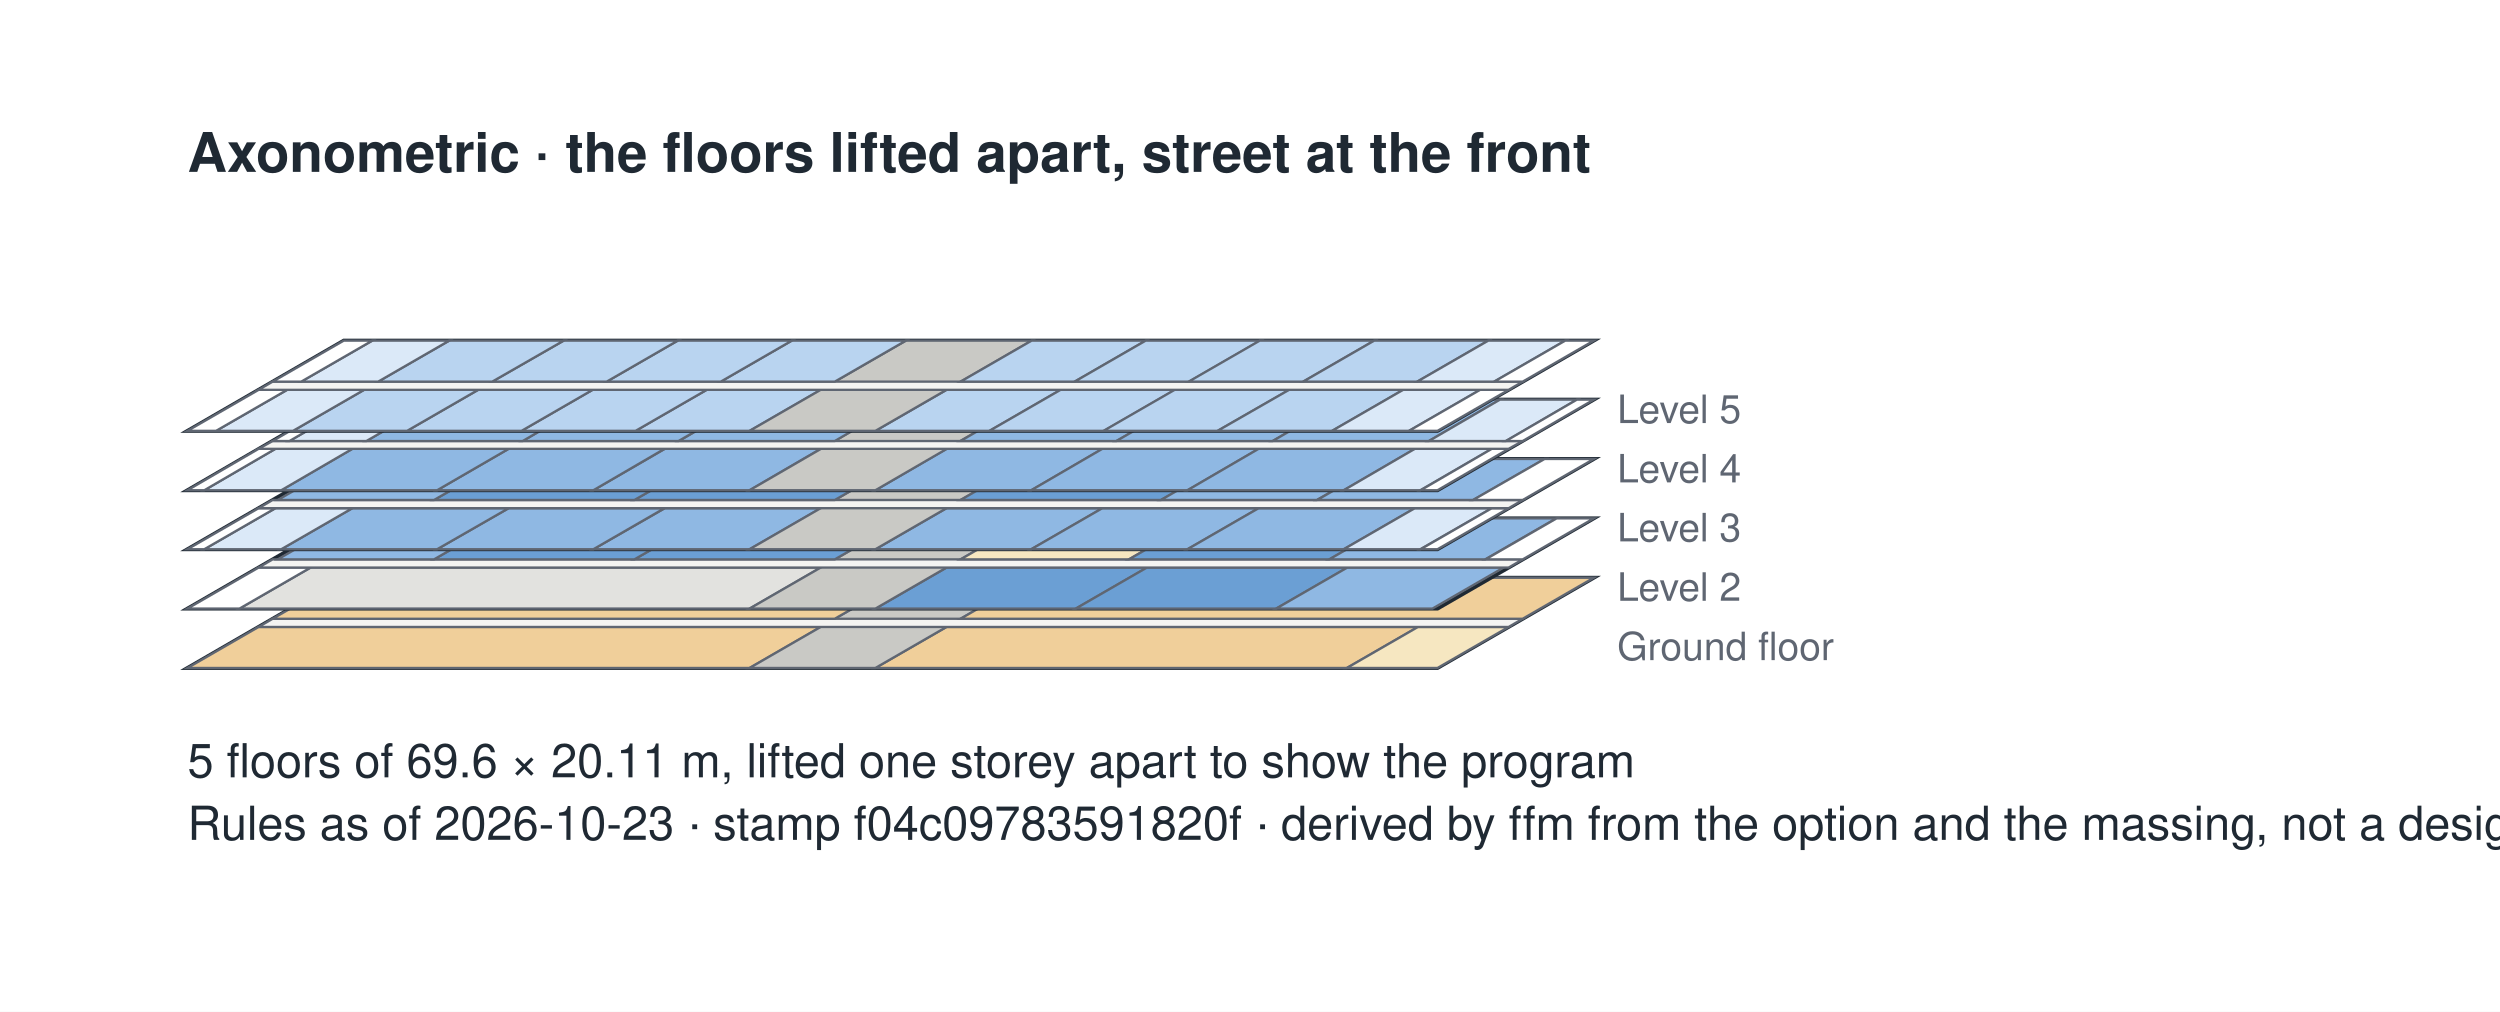
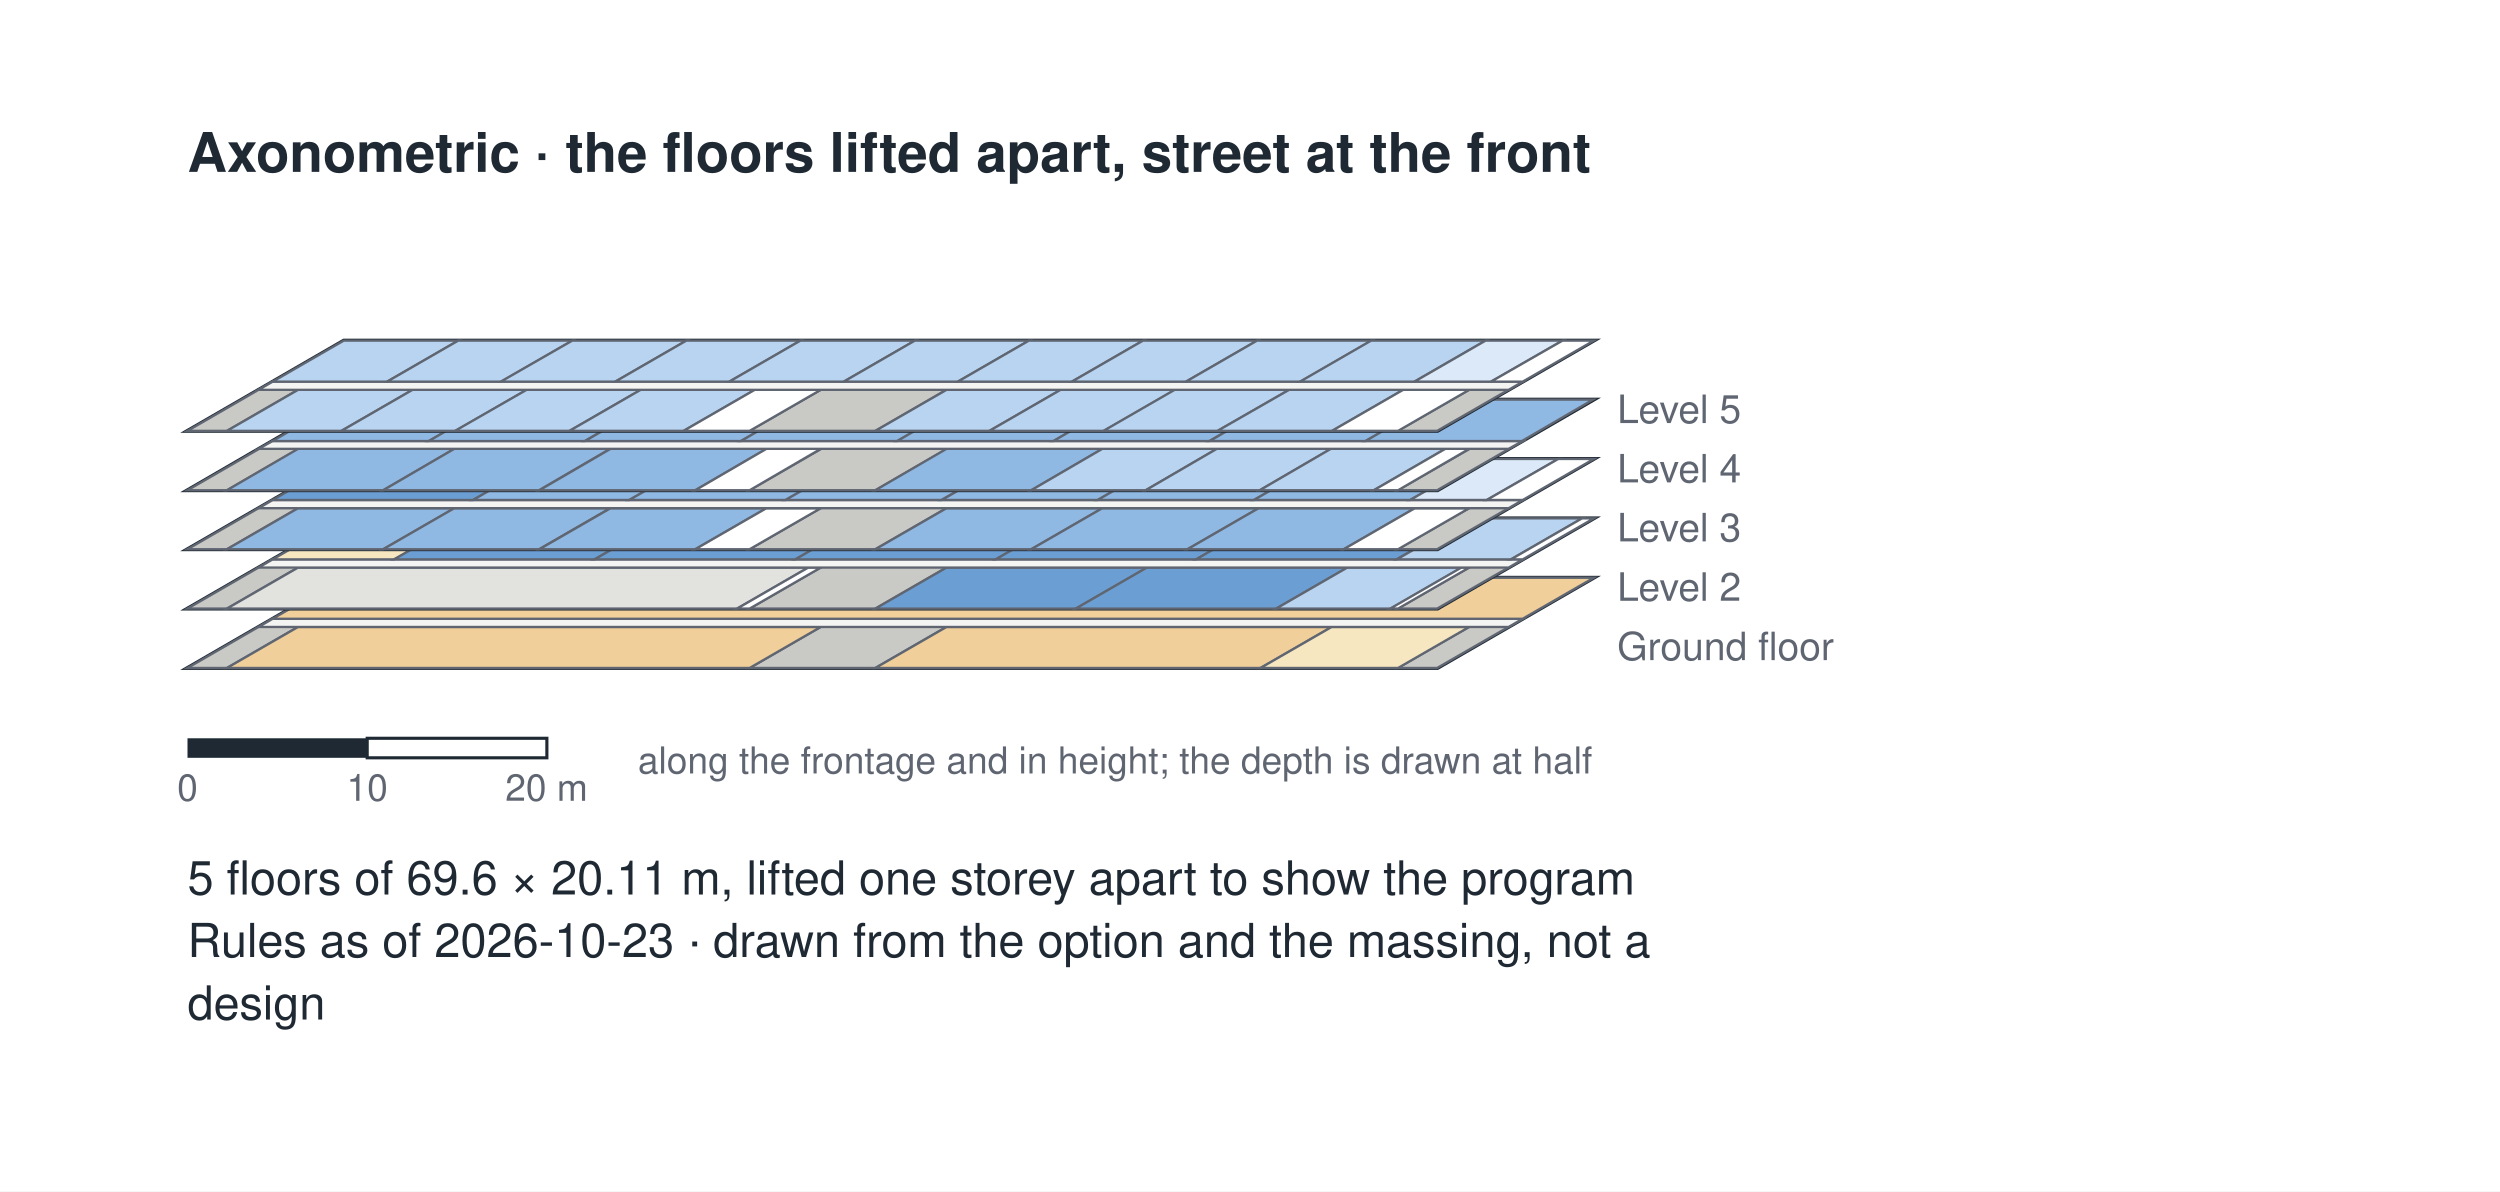
- <svg xmlns="http://www.w3.org/2000/svg" width="640" height="259" viewBox="0 0 640 259" font-family="IBM Plex Sans, Helvetica, Arial, sans-serif" font-size="12" fill="#1f2933" role="img" aria-label="Axonometric of the stacked floors">
+ <svg xmlns="http://www.w3.org/2000/svg" width="640" height="305" viewBox="0 0 640 305" font-family="IBM Plex Sans, Helvetica, Arial, sans-serif" font-size="12" fill="#1f2933" role="img" aria-label="Axonometric of the stacked floors">
  <rect width="100%" height="100%" fill="#ffffff" />
  <text x="48" y="44" font-size="14" font-weight="600">Axonometric · the floors lifted apart, street at the front</text>
  <polygon points="88.0,147.9 408.0,147.9 368.0,171.0 48.0,171.0" fill="#f4f4f2" stroke="#1f2933" stroke-width="1" />
-   <polygon points="66.2,160.5 210.1,160.5 191.9,171.0 48.0,171.0" fill="#f0cf9a" stroke="#5f6672" stroke-width="0.6" />
-   <polygon points="242.3,160.5 363.0,160.5 344.8,171.0 224.1,171.0" fill="#f0cf9a" stroke="#5f6672" stroke-width="0.6" />
-   <polygon points="363.0,160.5 386.2,160.5 368.0,171.0 344.8,171.0" fill="#f6e7c1" stroke="#5f6672" stroke-width="0.6" />
-   <polygon points="231.9,147.9 264.1,147.9 224.1,171.0 191.9,171.0" fill="#c9c9c5" stroke="#5f6672" stroke-width="0.6" />
+   <polygon points="69.8,158.4 79.9,158.4 58.1,171.0 48.0,171.0" fill="#c9c9c5" stroke="#5f6672" stroke-width="0.6" />
+   <polygon points="213.7,158.4 245.9,158.4 224.1,171.0 191.9,171.0" fill="#c9c9c5" stroke="#5f6672" stroke-width="0.6" />
+   <polygon points="379.7,158.4 389.8,158.4 367.9,171.0 357.8,171.0" fill="#c9c9c5" stroke="#5f6672" stroke-width="0.6" />
+   <polygon points="76.3,160.5 210.1,160.5 191.9,171.0 58.1,171.0" fill="#f0cf9a" stroke="#5f6672" stroke-width="0.6" />
+   <polygon points="242.3,160.5 340.9,160.5 322.7,171.0 224.1,171.0" fill="#f0cf9a" stroke="#5f6672" stroke-width="0.6" />
+   <polygon points="340.9,160.5 376.1,160.5 357.9,171.0 322.7,171.0" fill="#f6e7c1" stroke="#5f6672" stroke-width="0.6" />
  <polygon points="69.8,158.4 389.8,158.4 386.2,160.5 66.2,160.5" fill="#f4f4f2" stroke="#5f6672" stroke-width="0.6" />
-   <polygon points="88.0,147.9 231.9,147.9 213.7,158.4 69.8,158.4" fill="#f0cf9a" stroke="#5f6672" stroke-width="0.6" />
-   <polygon points="264.1,147.9 408.0,147.9 389.8,158.4 245.9,158.4" fill="#f0cf9a" stroke="#5f6672" stroke-width="0.6" />
+   <polygon points="88.0,147.9 408.0,147.9 389.8,158.4 69.8,158.4" fill="#f0cf9a" stroke="#5f6672" stroke-width="0.6" />
  <text x="414.0" y="169.0" font-size="10" fill="#5f6672">Ground floor</text>
  <polygon points="88.0,132.7 408.0,132.7 368.0,155.8 48.0,155.8" fill="#f4f4f2" stroke="#1f2933" stroke-width="1" />
-   <polygon points="79.5,145.3 210.1,145.3 191.9,155.8 61.3,155.8" fill="#e2e2df" stroke="#5f6672" stroke-width="0.6" />
+   <polygon points="69.8,143.2 79.9,143.2 58.1,155.8 48.0,155.8" fill="#c9c9c5" stroke="#5f6672" stroke-width="0.6" />
+   <polygon points="213.7,143.2 245.9,143.2 224.1,155.8 191.9,155.8" fill="#c9c9c5" stroke="#5f6672" stroke-width="0.6" />
+   <polygon points="379.7,143.2 389.8,143.2 367.9,155.8 357.8,155.8" fill="#c9c9c5" stroke="#5f6672" stroke-width="0.6" />
+   <polygon points="76.3,145.3 206.9,145.3 188.7,155.8 58.1,155.8" fill="#e2e2df" stroke="#5f6672" stroke-width="0.6" />
  <polygon points="242.3,145.3 293.6,145.3 275.4,155.8 224.1,155.8" fill="#6b9fd4" stroke="#5f6672" stroke-width="0.6" />
  <polygon points="293.6,145.3 344.9,145.3 326.7,155.8 275.4,155.8" fill="#6b9fd4" stroke="#5f6672" stroke-width="0.6" />
-   <polygon points="344.9,145.3 384.9,145.3 366.7,155.8 326.7,155.8" fill="#8fb8e3" stroke="#5f6672" stroke-width="0.6" />
-   <polygon points="66.2,145.3 79.5,145.3 61.3,155.8 48.0,155.8" fill="#ffffff" stroke="#5f6672" stroke-width="0.6" />
-   <polygon points="231.9,132.7 264.1,132.7 224.1,155.8 191.9,155.8" fill="#c9c9c5" stroke="#5f6672" stroke-width="0.6" />
+   <polygon points="344.9,145.3 374.2,145.3 356.0,155.8 326.7,155.8" fill="#b9d4f0" stroke="#5f6672" stroke-width="0.6" />
+   <polygon points="206.9,145.3 210.1,145.3 191.9,155.8 188.7,155.8" fill="#ffffff" stroke="#5f6672" stroke-width="0.6" />
+   <polygon points="374.1,145.3 376.1,145.3 357.9,155.8 355.9,155.8" fill="#ffffff" stroke="#5f6672" stroke-width="0.6" />
  <polygon points="69.8,143.2 389.8,143.2 386.2,145.3 66.2,145.3" fill="#f4f4f2" stroke="#5f6672" stroke-width="0.6" />
-   <polygon points="264.1,132.7 307.2,132.7 289.0,143.2 245.9,143.2" fill="#f6e7c1" stroke="#5f6672" stroke-width="0.6" />
-   <polygon points="180.6,132.7 231.9,132.7 213.7,143.2 162.4,143.2" fill="#6b9fd4" stroke="#5f6672" stroke-width="0.6" />
-   <polygon points="129.3,132.7 180.6,132.7 162.4,143.2 111.1,143.2" fill="#6b9fd4" stroke="#5f6672" stroke-width="0.6" />
-   <polygon points="307.2,132.7 358.5,132.7 340.3,143.2 289.0,143.2" fill="#6b9fd4" stroke="#5f6672" stroke-width="0.6" />
-   <polygon points="89.3,132.7 129.3,132.7 111.1,143.2 71.1,143.2" fill="#8fb8e3" stroke="#5f6672" stroke-width="0.6" />
-   <polygon points="358.5,132.7 398.4,132.7 380.2,143.2 340.3,143.2" fill="#8fb8e3" stroke="#5f6672" stroke-width="0.6" />
-   <polygon points="398.5,132.7 408.0,132.7 389.8,143.2 380.3,143.2" fill="#ffffff" stroke="#5f6672" stroke-width="0.6" />
+   <polygon points="88.0,132.7 119.2,132.7 100.9,143.2 69.8,143.2" fill="#f6e7c1" stroke="#5f6672" stroke-width="0.6" />
+   <polygon points="119.2,132.7 170.5,132.7 152.2,143.2 100.9,143.2" fill="#6b9fd4" stroke="#5f6672" stroke-width="0.6" />
+   <polygon points="170.5,132.7 221.8,132.7 203.6,143.2 152.2,143.2" fill="#6b9fd4" stroke="#5f6672" stroke-width="0.6" />
+   <polygon points="221.8,132.7 273.1,132.7 254.9,143.2 203.6,143.2" fill="#6b9fd4" stroke="#5f6672" stroke-width="0.6" />
+   <polygon points="273.1,132.7 324.4,132.7 306.2,143.2 254.9,143.2" fill="#6b9fd4" stroke="#5f6672" stroke-width="0.6" />
+   <polygon points="324.4,132.7 375.7,132.7 357.5,143.2 306.2,143.2" fill="#6b9fd4" stroke="#5f6672" stroke-width="0.6" />
+   <polygon points="375.8,132.7 405.0,132.7 386.8,143.2 357.6,143.2" fill="#b9d4f0" stroke="#5f6672" stroke-width="0.6" />
+   <polygon points="405.0,132.7 408.0,132.7 389.8,143.2 386.8,143.2" fill="#ffffff" stroke="#5f6672" stroke-width="0.6" />
  <text x="414.0" y="153.8" font-size="10" fill="#5f6672">Level 2</text>
  <polygon points="88.0,117.5 408.0,117.5 368.0,140.6 48.0,140.6" fill="#f4f4f2" stroke="#1f2933" stroke-width="1" />
-   <polygon points="170.2,130.1 210.1,130.1 191.9,140.6 151.9,140.6" fill="#8fb8e3" stroke="#5f6672" stroke-width="0.6" />
-   <polygon points="130.2,130.1 170.1,130.1 151.9,140.6 111.9,140.6" fill="#8fb8e3" stroke="#5f6672" stroke-width="0.6" />
-   <polygon points="90.2,130.1 130.2,130.1 111.9,140.6 72.0,140.6" fill="#8fb8e3" stroke="#5f6672" stroke-width="0.6" />
+   <polygon points="69.8,128.0 79.9,128.0 58.1,140.6 48.0,140.6" fill="#c9c9c5" stroke="#5f6672" stroke-width="0.6" />
+   <polygon points="213.7,128.0 245.9,128.0 224.1,140.6 191.9,140.6" fill="#c9c9c5" stroke="#5f6672" stroke-width="0.6" />
+   <polygon points="379.7,128.0 389.8,128.0 367.9,140.6 357.8,140.6" fill="#c9c9c5" stroke="#5f6672" stroke-width="0.6" />
+   <polygon points="76.3,130.1 116.3,130.1 98.1,140.6 58.1,140.6" fill="#8fb8e3" stroke="#5f6672" stroke-width="0.6" />
+   <polygon points="116.3,130.1 156.2,130.1 138.0,140.6 98.1,140.6" fill="#8fb8e3" stroke="#5f6672" stroke-width="0.6" />
+   <polygon points="156.3,130.1 196.2,130.1 178.0,140.6 138.1,140.6" fill="#8fb8e3" stroke="#5f6672" stroke-width="0.6" />
  <polygon points="242.3,130.1 282.2,130.1 264.0,140.6 224.1,140.6" fill="#8fb8e3" stroke="#5f6672" stroke-width="0.6" />
  <polygon points="282.2,130.1 322.2,130.1 304.0,140.6 264.0,140.6" fill="#8fb8e3" stroke="#5f6672" stroke-width="0.6" />
  <polygon points="322.2,130.1 362.2,130.1 344.0,140.6 304.0,140.6" fill="#8fb8e3" stroke="#5f6672" stroke-width="0.6" />
-   <polygon points="70.5,130.1 90.2,130.1 72.0,140.6 52.3,140.6" fill="#dbe9f8" stroke="#5f6672" stroke-width="0.6" />
-   <polygon points="362.2,130.1 381.9,130.1 363.6,140.6 344.0,140.6" fill="#dbe9f8" stroke="#5f6672" stroke-width="0.6" />
-   <polygon points="66.2,130.1 70.5,130.1 52.3,140.6 48.0,140.6" fill="#ffffff" stroke="#5f6672" stroke-width="0.6" />
-   <polygon points="381.9,130.1 386.2,130.1 368.0,140.6 363.7,140.6" fill="#ffffff" stroke="#5f6672" stroke-width="0.6" />
-   <polygon points="231.9,117.5 264.1,117.5 224.1,140.6 191.9,140.6" fill="#c9c9c5" stroke="#5f6672" stroke-width="0.6" />
+   <polygon points="196.2,130.1 210.1,130.1 191.9,140.6 178.0,140.6" fill="#ffffff" stroke="#5f6672" stroke-width="0.6" />
+   <polygon points="362.2,130.1 376.1,130.1 357.9,140.6 344.0,140.6" fill="#ffffff" stroke="#5f6672" stroke-width="0.6" />
  <polygon points="69.8,128.0 389.8,128.0 386.2,130.1 66.2,130.1" fill="#f4f4f2" stroke="#5f6672" stroke-width="0.6" />
-   <polygon points="180.6,117.5 231.9,117.5 213.7,128.0 162.4,128.0" fill="#6b9fd4" stroke="#5f6672" stroke-width="0.6" />
-   <polygon points="129.3,117.5 180.6,117.5 162.4,128.0 111.1,128.0" fill="#6b9fd4" stroke="#5f6672" stroke-width="0.6" />
-   <polygon points="264.1,117.5 315.4,117.5 297.2,128.0 245.9,128.0" fill="#6b9fd4" stroke="#5f6672" stroke-width="0.6" />
-   <polygon points="89.3,117.5 129.3,117.5 111.1,128.0 71.1,128.0" fill="#8fb8e3" stroke="#5f6672" stroke-width="0.6" />
-   <polygon points="315.4,117.5 355.4,117.5 337.1,128.0 297.2,128.0" fill="#8fb8e3" stroke="#5f6672" stroke-width="0.6" />
-   <polygon points="355.4,117.5 395.4,117.5 377.1,128.0 337.2,128.0" fill="#8fb8e3" stroke="#5f6672" stroke-width="0.6" />
-   <polygon points="395.4,117.5 408.0,117.5 389.8,128.0 377.1,128.0" fill="#ffffff" stroke="#5f6672" stroke-width="0.6" />
+   <polygon points="88.0,117.5 139.3,117.5 121.1,128.0 69.8,128.0" fill="#6b9fd4" stroke="#5f6672" stroke-width="0.6" />
+   <polygon points="139.3,117.5 179.3,117.5 161.1,128.0 121.1,128.0" fill="#8fb8e3" stroke="#5f6672" stroke-width="0.6" />
+   <polygon points="179.3,117.5 219.3,117.5 201.1,128.0 161.1,128.0" fill="#8fb8e3" stroke="#5f6672" stroke-width="0.6" />
+   <polygon points="219.3,117.5 259.2,117.5 241.0,128.0 201.1,128.0" fill="#8fb8e3" stroke="#5f6672" stroke-width="0.6" />
+   <polygon points="259.3,117.5 299.2,117.5 281.0,128.0 241.1,128.0" fill="#8fb8e3" stroke="#5f6672" stroke-width="0.6" />
+   <polygon points="299.2,117.5 339.2,117.5 321.0,128.0 281.0,128.0" fill="#8fb8e3" stroke="#5f6672" stroke-width="0.6" />
+   <polygon points="339.2,117.5 379.2,117.5 361.0,128.0 321.0,128.0" fill="#8fb8e3" stroke="#5f6672" stroke-width="0.6" />
+   <polygon points="379.2,117.5 398.9,117.5 380.6,128.0 361.0,128.0" fill="#dbe9f8" stroke="#5f6672" stroke-width="0.6" />
+   <polygon points="398.9,117.5 408.0,117.5 389.8,128.0 380.6,128.0" fill="#ffffff" stroke="#5f6672" stroke-width="0.6" />
  <text x="414.0" y="138.6" font-size="10" fill="#5f6672">Level 3</text>
  <polygon points="88.0,102.3 408.0,102.3 368.0,125.5 48.0,125.5" fill="#f4f4f2" stroke="#1f2933" stroke-width="1" />
-   <polygon points="170.2,114.9 210.1,114.9 191.9,125.5 151.9,125.5" fill="#8fb8e3" stroke="#5f6672" stroke-width="0.6" />
-   <polygon points="130.2,114.9 170.1,114.9 151.9,125.5 111.9,125.5" fill="#8fb8e3" stroke="#5f6672" stroke-width="0.6" />
-   <polygon points="90.2,114.9 130.2,114.9 111.9,125.5 72.0,125.5" fill="#8fb8e3" stroke="#5f6672" stroke-width="0.6" />
+   <polygon points="69.8,112.9 79.9,112.9 58.1,125.5 48.0,125.5" fill="#c9c9c5" stroke="#5f6672" stroke-width="0.6" />
+   <polygon points="213.7,112.9 245.9,112.9 224.1,125.5 191.9,125.5" fill="#c9c9c5" stroke="#5f6672" stroke-width="0.6" />
+   <polygon points="379.7,112.9 389.8,112.9 367.9,125.5 357.8,125.5" fill="#c9c9c5" stroke="#5f6672" stroke-width="0.6" />
+   <polygon points="76.3,114.9 116.3,114.9 98.1,125.5 58.1,125.5" fill="#8fb8e3" stroke="#5f6672" stroke-width="0.6" />
+   <polygon points="116.3,114.9 156.2,114.9 138.0,125.5 98.1,125.5" fill="#8fb8e3" stroke="#5f6672" stroke-width="0.6" />
+   <polygon points="156.3,114.9 196.2,114.9 178.0,125.5 138.1,125.5" fill="#8fb8e3" stroke="#5f6672" stroke-width="0.6" />
  <polygon points="242.3,114.9 282.2,114.9 264.0,125.5 224.1,125.5" fill="#8fb8e3" stroke="#5f6672" stroke-width="0.6" />
-   <polygon points="282.2,114.9 322.2,114.9 304.0,125.5 264.0,125.5" fill="#8fb8e3" stroke="#5f6672" stroke-width="0.6" />
-   <polygon points="322.2,114.9 362.2,114.9 344.0,125.5 304.0,125.5" fill="#8fb8e3" stroke="#5f6672" stroke-width="0.6" />
-   <polygon points="70.5,114.9 90.2,114.9 72.0,125.5 52.3,125.5" fill="#dbe9f8" stroke="#5f6672" stroke-width="0.6" />
-   <polygon points="362.2,114.9 381.9,114.9 363.6,125.5 344.0,125.5" fill="#dbe9f8" stroke="#5f6672" stroke-width="0.6" />
-   <polygon points="66.2,114.9 70.5,114.9 52.3,125.5 48.0,125.5" fill="#ffffff" stroke="#5f6672" stroke-width="0.6" />
-   <polygon points="381.9,114.9 386.2,114.9 368.0,125.5 363.7,125.5" fill="#ffffff" stroke="#5f6672" stroke-width="0.6" />
-   <polygon points="231.9,102.3 264.1,102.3 224.1,125.5 191.9,125.5" fill="#c9c9c5" stroke="#5f6672" stroke-width="0.6" />
+   <polygon points="282.2,114.9 311.5,114.9 293.3,125.5 264.0,125.5" fill="#b9d4f0" stroke="#5f6672" stroke-width="0.6" />
+   <polygon points="311.5,114.9 340.7,114.9 322.5,125.5 293.3,125.5" fill="#b9d4f0" stroke="#5f6672" stroke-width="0.6" />
+   <polygon points="340.7,114.9 370.0,114.9 351.7,125.5 322.5,125.5" fill="#b9d4f0" stroke="#5f6672" stroke-width="0.6" />
+   <polygon points="196.2,114.9 210.1,114.9 191.9,125.5 178.0,125.5" fill="#ffffff" stroke="#5f6672" stroke-width="0.6" />
+   <polygon points="370.0,114.9 376.1,114.9 357.9,125.5 351.7,125.5" fill="#ffffff" stroke="#5f6672" stroke-width="0.6" />
  <polygon points="69.8,112.9 389.8,112.9 386.2,114.9 66.2,114.9" fill="#f4f4f2" stroke="#5f6672" stroke-width="0.6" />
-   <polygon points="192.0,102.3 231.9,102.3 213.7,112.9 173.8,112.9" fill="#8fb8e3" stroke="#5f6672" stroke-width="0.6" />
-   <polygon points="152.0,102.3 191.9,102.3 173.7,112.9 133.8,112.9" fill="#8fb8e3" stroke="#5f6672" stroke-width="0.6" />
-   <polygon points="112.0,102.3 152.0,102.3 133.8,112.9 93.8,112.9" fill="#8fb8e3" stroke="#5f6672" stroke-width="0.6" />
-   <polygon points="264.1,102.3 304.1,102.3 285.8,112.9 245.9,112.9" fill="#8fb8e3" stroke="#5f6672" stroke-width="0.6" />
-   <polygon points="304.1,102.3 344.0,102.3 325.8,112.9 285.8,112.9" fill="#8fb8e3" stroke="#5f6672" stroke-width="0.6" />
-   <polygon points="344.1,102.3 384.0,102.3 365.8,112.9 325.8,112.9" fill="#8fb8e3" stroke="#5f6672" stroke-width="0.6" />
-   <polygon points="92.3,102.3 112.0,102.3 93.8,112.9 74.1,112.9" fill="#dbe9f8" stroke="#5f6672" stroke-width="0.6" />
-   <polygon points="384.0,102.3 403.7,102.3 385.5,112.9 365.8,112.9" fill="#dbe9f8" stroke="#5f6672" stroke-width="0.6" />
-   <polygon points="88.0,102.3 92.3,102.3 74.1,112.9 69.8,112.9" fill="#ffffff" stroke="#5f6672" stroke-width="0.6" />
-   <polygon points="403.7,102.3 408.0,102.3 389.8,112.9 385.5,112.9" fill="#ffffff" stroke="#5f6672" stroke-width="0.6" />
+   <polygon points="88.0,102.3 128.0,102.3 109.8,112.9 69.8,112.9" fill="#8fb8e3" stroke="#5f6672" stroke-width="0.6" />
+   <polygon points="128.0,102.3 167.9,102.3 149.7,112.9 109.8,112.9" fill="#8fb8e3" stroke="#5f6672" stroke-width="0.6" />
+   <polygon points="168.0,102.3 207.9,102.3 189.7,112.9 149.8,112.9" fill="#8fb8e3" stroke="#5f6672" stroke-width="0.6" />
+   <polygon points="207.9,102.3 247.9,102.3 229.7,112.9 189.7,112.9" fill="#8fb8e3" stroke="#5f6672" stroke-width="0.6" />
+   <polygon points="247.9,102.3 287.9,102.3 269.7,112.9 229.7,112.9" fill="#8fb8e3" stroke="#5f6672" stroke-width="0.6" />
+   <polygon points="287.9,102.3 327.8,102.3 309.6,112.9 269.7,112.9" fill="#8fb8e3" stroke="#5f6672" stroke-width="0.6" />
+   <polygon points="327.9,102.3 367.8,102.3 349.6,112.9 309.7,112.9" fill="#8fb8e3" stroke="#5f6672" stroke-width="0.6" />
+   <polygon points="367.8,102.3 407.8,102.3 389.6,112.9 349.6,112.9" fill="#8fb8e3" stroke="#5f6672" stroke-width="0.6" />
  <text x="414.0" y="123.5" font-size="10" fill="#5f6672">Level 4</text>
  <polygon points="88.0,87.2 408.0,87.2 368.0,110.3 48.0,110.3" fill="#f4f4f2" stroke="#1f2933" stroke-width="1" />
-   <polygon points="180.9,99.8 210.1,99.8 191.9,110.3 162.7,110.3" fill="#b9d4f0" stroke="#5f6672" stroke-width="0.6" />
-   <polygon points="151.7,99.8 180.9,99.8 162.7,110.3 133.5,110.3" fill="#b9d4f0" stroke="#5f6672" stroke-width="0.6" />
-   <polygon points="122.4,99.8 151.7,99.8 133.5,110.3 104.2,110.3" fill="#b9d4f0" stroke="#5f6672" stroke-width="0.6" />
-   <polygon points="93.2,99.8 122.4,99.8 104.2,110.3 75.0,110.3" fill="#b9d4f0" stroke="#5f6672" stroke-width="0.6" />
+   <polygon points="69.8,97.7 79.9,97.7 58.1,110.3 48.0,110.3" fill="#c9c9c5" stroke="#5f6672" stroke-width="0.6" />
+   <polygon points="213.7,97.7 245.9,97.7 224.1,110.3 191.9,110.3" fill="#c9c9c5" stroke="#5f6672" stroke-width="0.6" />
+   <polygon points="379.7,97.7 389.8,97.7 367.9,110.3 357.8,110.3" fill="#c9c9c5" stroke="#5f6672" stroke-width="0.6" />
+   <polygon points="76.3,99.8 105.6,99.8 87.4,110.3 58.1,110.3" fill="#b9d4f0" stroke="#5f6672" stroke-width="0.6" />
+   <polygon points="105.6,99.8 134.8,99.8 116.6,110.3 87.4,110.3" fill="#b9d4f0" stroke="#5f6672" stroke-width="0.6" />
+   <polygon points="134.8,99.8 164.0,99.8 145.8,110.3 116.5,110.3" fill="#b9d4f0" stroke="#5f6672" stroke-width="0.6" />
+   <polygon points="164.0,99.8 193.2,99.8 175.0,110.3 145.8,110.3" fill="#b9d4f0" stroke="#5f6672" stroke-width="0.6" />
  <polygon points="242.3,99.8 271.5,99.8 253.3,110.3 224.1,110.3" fill="#b9d4f0" stroke="#5f6672" stroke-width="0.6" />
  <polygon points="271.5,99.8 300.8,99.8 282.6,110.3 253.3,110.3" fill="#b9d4f0" stroke="#5f6672" stroke-width="0.6" />
  <polygon points="300.7,99.8 330.0,99.8 311.7,110.3 282.5,110.3" fill="#b9d4f0" stroke="#5f6672" stroke-width="0.6" />
  <polygon points="330.0,99.8 359.2,99.8 341.0,110.3 311.7,110.3" fill="#b9d4f0" stroke="#5f6672" stroke-width="0.6" />
-   <polygon points="73.5,99.8 93.2,99.8 75.0,110.3 55.3,110.3" fill="#dbe9f8" stroke="#5f6672" stroke-width="0.6" />
-   <polygon points="359.2,99.8 378.9,99.8 360.7,110.3 341.0,110.3" fill="#dbe9f8" stroke="#5f6672" stroke-width="0.6" />
-   <polygon points="66.2,99.8 73.5,99.8 55.3,110.3 48.0,110.3" fill="#ffffff" stroke="#5f6672" stroke-width="0.6" />
-   <polygon points="378.9,99.8 386.2,99.8 368.0,110.3 360.7,110.3" fill="#ffffff" stroke="#5f6672" stroke-width="0.6" />
-   <polygon points="231.9,87.2 264.1,87.2 224.1,110.3 191.9,110.3" fill="#c9c9c5" stroke="#5f6672" stroke-width="0.6" />
+   <polygon points="193.2,99.8 210.1,99.8 191.9,110.3 175.0,110.3" fill="#ffffff" stroke="#5f6672" stroke-width="0.6" />
+   <polygon points="359.2,99.8 376.1,99.8 357.9,110.3 341.0,110.3" fill="#ffffff" stroke="#5f6672" stroke-width="0.6" />
  <polygon points="69.8,97.7 389.8,97.7 386.2,99.8 66.2,99.8" fill="#f4f4f2" stroke="#5f6672" stroke-width="0.6" />
-   <polygon points="202.7,87.2 231.9,87.2 213.7,97.7 184.5,97.7" fill="#b9d4f0" stroke="#5f6672" stroke-width="0.6" />
-   <polygon points="173.5,87.2 202.7,87.2 184.5,97.7 155.3,97.7" fill="#b9d4f0" stroke="#5f6672" stroke-width="0.6" />
-   <polygon points="144.3,87.2 173.5,87.2 155.3,97.7 126.0,97.7" fill="#b9d4f0" stroke="#5f6672" stroke-width="0.6" />
-   <polygon points="115.0,87.2 144.3,87.2 126.0,97.7 96.8,97.7" fill="#b9d4f0" stroke="#5f6672" stroke-width="0.6" />
-   <polygon points="264.1,87.2 293.3,87.2 275.1,97.7 245.9,97.7" fill="#b9d4f0" stroke="#5f6672" stroke-width="0.6" />
-   <polygon points="293.3,87.2 322.6,87.2 304.4,97.7 275.1,97.7" fill="#b9d4f0" stroke="#5f6672" stroke-width="0.6" />
-   <polygon points="322.5,87.2 351.8,87.2 333.6,97.7 304.3,97.7" fill="#b9d4f0" stroke="#5f6672" stroke-width="0.6" />
-   <polygon points="351.8,87.2 381.0,87.2 362.8,97.7 333.6,97.7" fill="#b9d4f0" stroke="#5f6672" stroke-width="0.6" />
-   <polygon points="95.3,87.2 115.0,87.2 96.8,97.7 77.1,97.7" fill="#dbe9f8" stroke="#5f6672" stroke-width="0.6" />
-   <polygon points="381.0,87.2 400.7,87.2 382.5,97.7 362.8,97.7" fill="#dbe9f8" stroke="#5f6672" stroke-width="0.6" />
-   <polygon points="88.0,87.2 95.3,87.2 77.1,97.7 69.8,97.7" fill="#ffffff" stroke="#5f6672" stroke-width="0.6" />
-   <polygon points="400.7,87.2 408.0,87.2 389.8,97.7 382.5,97.7" fill="#ffffff" stroke="#5f6672" stroke-width="0.6" />
+   <polygon points="88.0,87.2 117.3,87.2 99.1,97.7 69.8,97.7" fill="#b9d4f0" stroke="#5f6672" stroke-width="0.6" />
+   <polygon points="117.3,87.2 146.5,87.2 128.3,97.7 99.1,97.7" fill="#b9d4f0" stroke="#5f6672" stroke-width="0.6" />
+   <polygon points="146.5,87.2 175.7,87.2 157.5,97.7 128.2,97.7" fill="#b9d4f0" stroke="#5f6672" stroke-width="0.6" />
+   <polygon points="175.7,87.2 204.9,87.2 186.7,97.7 157.5,97.7" fill="#b9d4f0" stroke="#5f6672" stroke-width="0.6" />
+   <polygon points="204.9,87.2 234.2,87.2 216.0,97.7 186.7,97.7" fill="#b9d4f0" stroke="#5f6672" stroke-width="0.6" />
+   <polygon points="234.2,87.2 263.4,87.2 245.2,97.7 216.0,97.7" fill="#b9d4f0" stroke="#5f6672" stroke-width="0.6" />
+   <polygon points="263.4,87.2 292.6,87.2 274.4,97.7 245.2,97.7" fill="#b9d4f0" stroke="#5f6672" stroke-width="0.6" />
+   <polygon points="292.6,87.2 321.8,87.2 303.6,97.7 274.4,97.7" fill="#b9d4f0" stroke="#5f6672" stroke-width="0.6" />
+   <polygon points="321.8,87.2 351.1,87.2 332.9,97.7 303.6,97.7" fill="#b9d4f0" stroke="#5f6672" stroke-width="0.6" />
+   <polygon points="351.0,87.2 380.3,87.2 362.1,97.7 332.8,97.7" fill="#b9d4f0" stroke="#5f6672" stroke-width="0.6" />
+   <polygon points="380.3,87.2 400.0,87.2 381.7,97.7 362.1,97.7" fill="#dbe9f8" stroke="#5f6672" stroke-width="0.6" />
+   <polygon points="400.0,87.2 408.0,87.2 389.8,97.7 381.7,97.7" fill="#ffffff" stroke="#5f6672" stroke-width="0.6" />
  <text x="414.0" y="108.3" font-size="10" fill="#5f6672">Level 5</text>
-   <text x="48.0" y="199.0" fill="#1f2933">5 floors of 69.6 × 20.11 m, lifted one storey apart to show the program</text>
-   <text x="48.0" y="215.0" fill="#1f2933">Rules as of 2026-10-23 · stamp f04c09783591820f · derived by ffm from the option and the massing, not a design</text>
+   <rect x="48.0" y="189.0" width="46.0" height="5" fill="#1f2933" />
+   <rect x="94.0" y="189.0" width="46.0" height="5" fill="#ffffff" stroke="#1f2933" stroke-width="0.8" />
+   <text x="48.0" y="205.0" font-size="9.5" text-anchor="middle" fill="#5f6672">0</text>
+   <text x="94.0" y="205.0" font-size="9.5" text-anchor="middle" fill="#5f6672">10</text>
+   <text x="139.9" y="205.0" font-size="9.5" text-anchor="middle" fill="#5f6672">20 m</text>
+   <text x="163.3" y="198.0" font-size="9.5" fill="#5f6672">along the frontage and in height; the depth is drawn at half</text>
+   <text x="48.0" y="229.0" font-size="12" fill="#1f2933">5 floors of 69.6 × 20.11 m, lifted one storey apart to show the program</text>
+   <text x="48.0" y="245.0" font-size="12" fill="#1f2933">Rules as of 2026-10-23 · drawn from the option and the massing, not a</text>
+   <text x="48.0" y="261.0" font-size="12" fill="#1f2933">design</text>
</svg>
